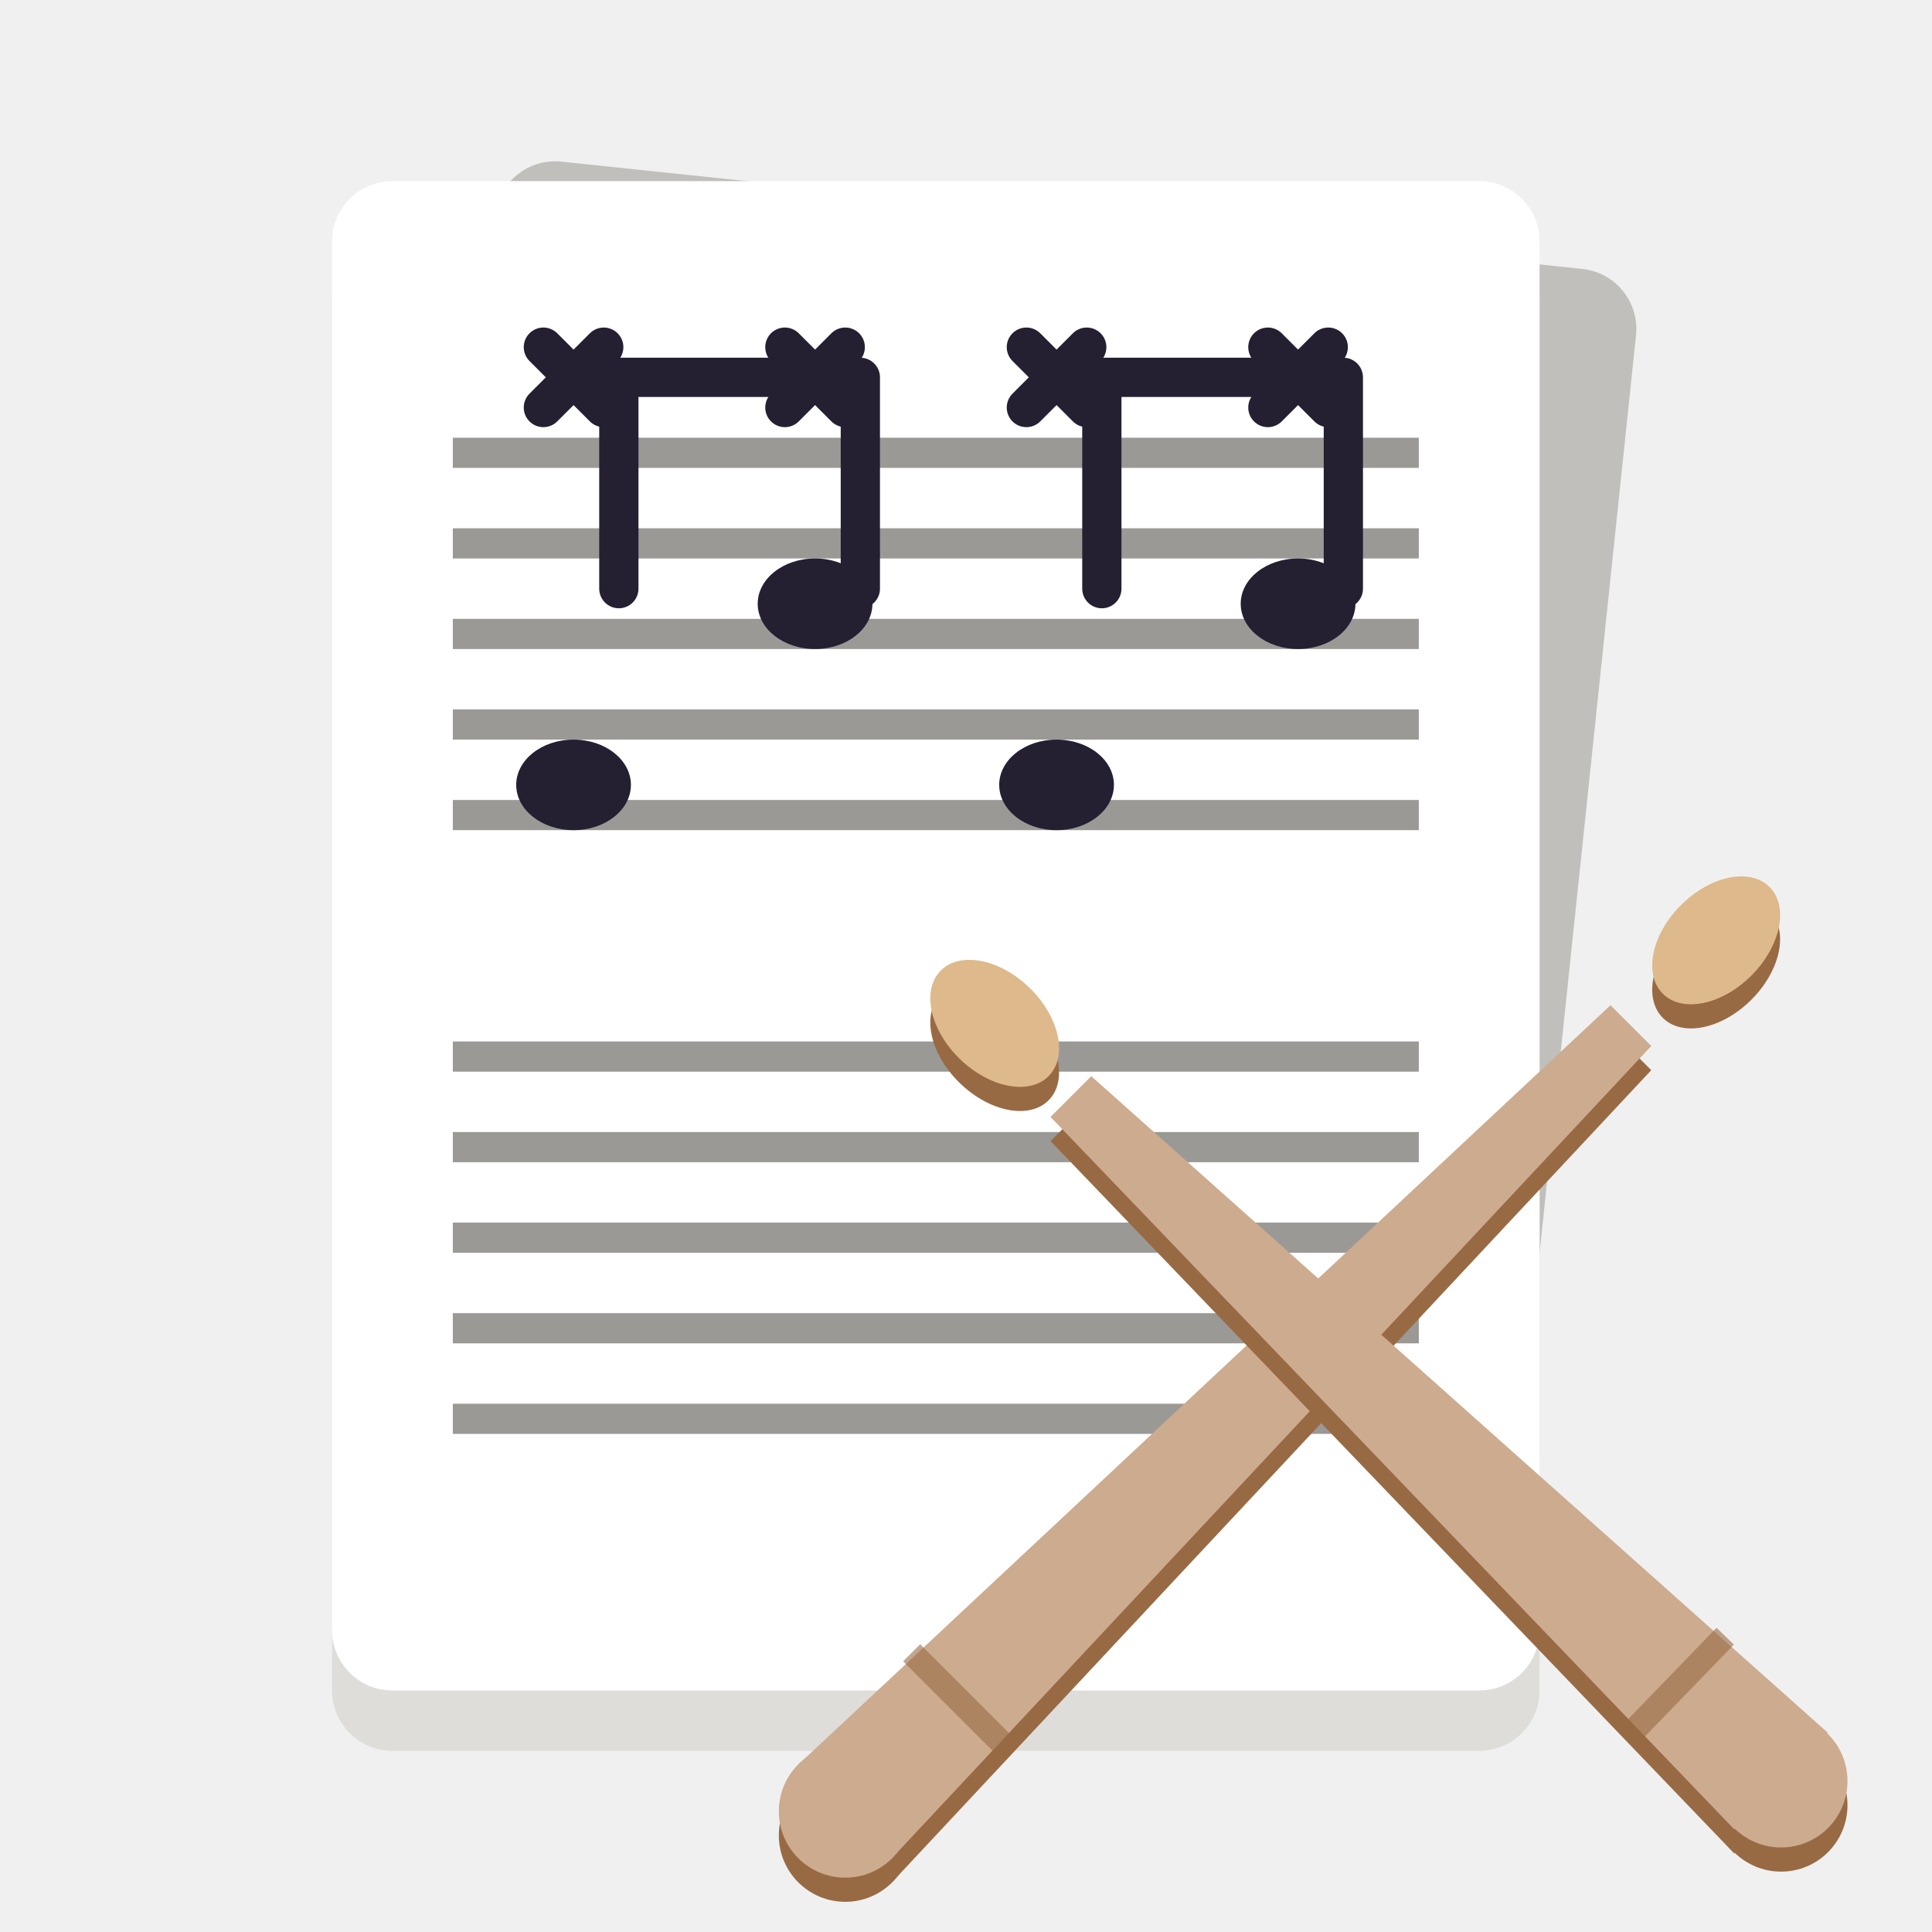
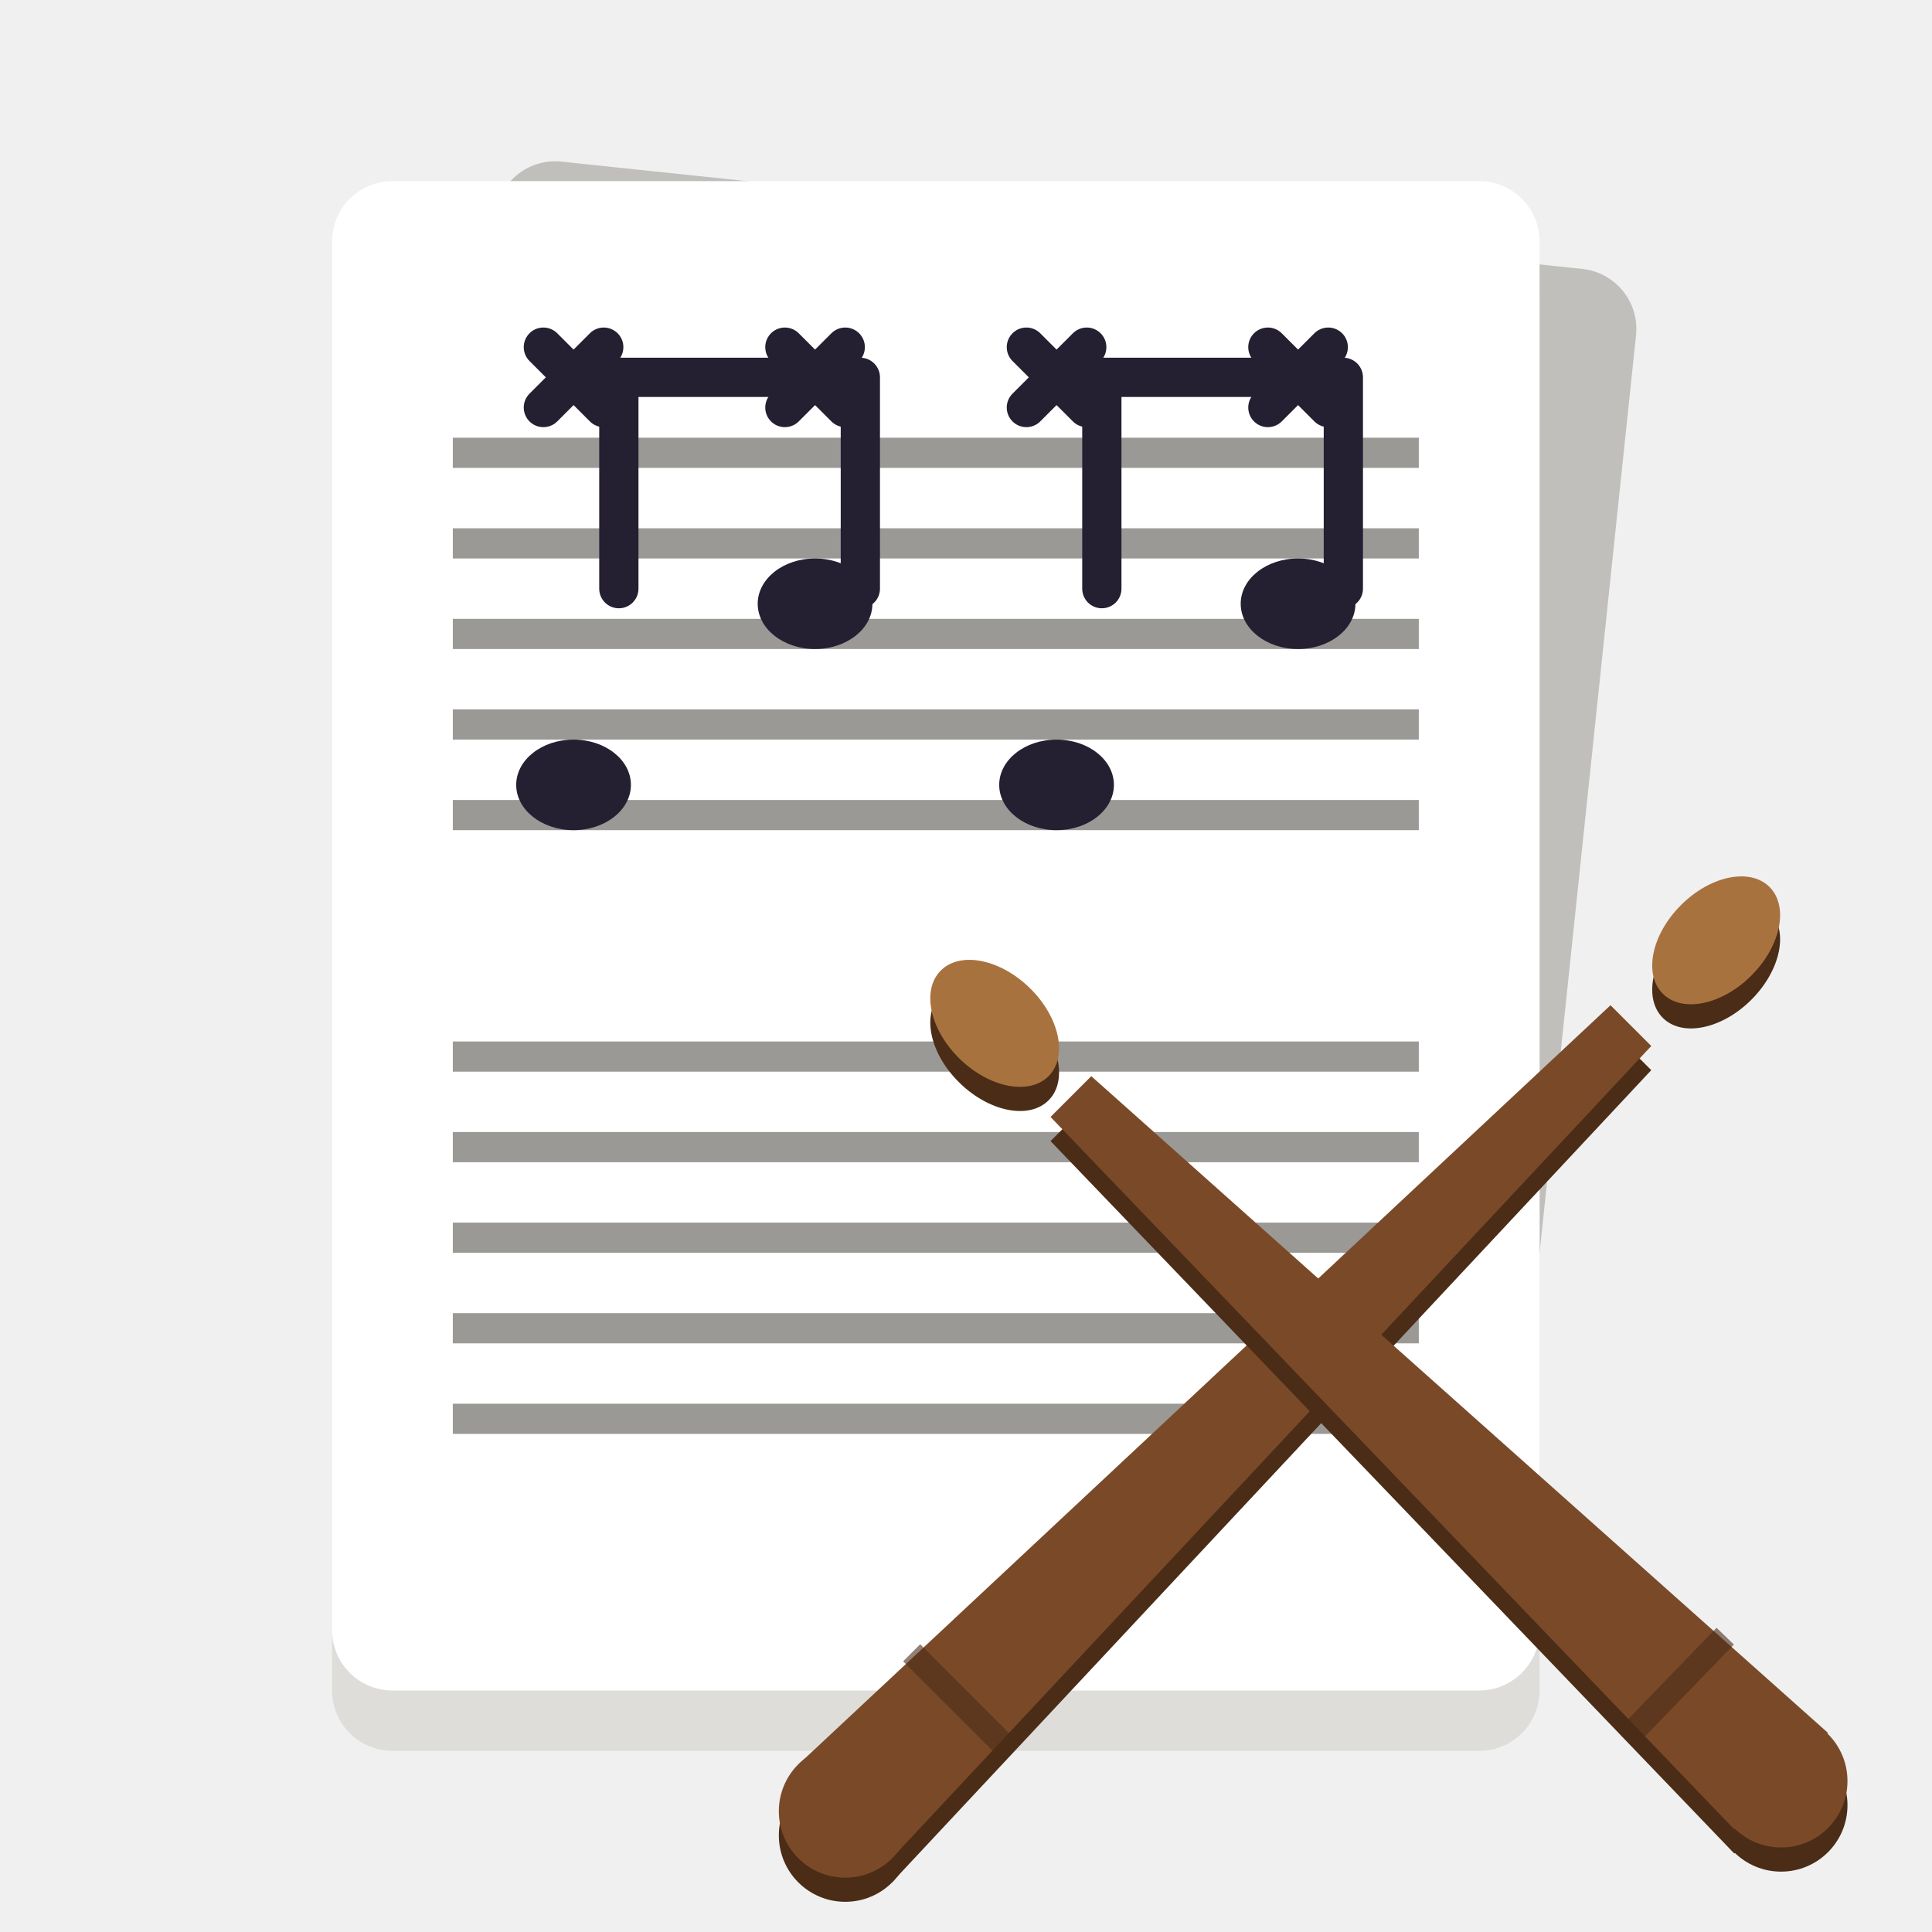
<svg xmlns="http://www.w3.org/2000/svg" width="128" height="128" viewBox="0 0 128 128">
  <g id="paper">
    <rect x="28" y="14" width="76" height="96" rx="4" fill="#c0bfbc" transform="rotate(6 66 62)" />
    <rect x="22" y="16" width="80" height="100" rx="4" fill="#deddda" />
    <rect x="22" y="12" width="80" height="100" rx="4" fill="#ffffff" />
  </g>
  <g id="staff">
    <g stroke="#9a9996" stroke-width="2">
      <path d="M30 30h64M30 36h64M30 42h64M30 48h64M30 54h64" />
      <path d="M30 70h64M30 76h64M30 82h64M30 88h64M30 94h64" />
    </g>
  </g>
  <g id="notes">
    <g stroke="#241f31" stroke-width="2.6" stroke-linecap="round">
      <path d="M36 23l4 4M40 23l-4 4M52 23l4 4M56 23l-4 4M68 23l4 4M72 23l-4 4M84 23l4 4M88 23l-4 4" />
      <path d="M41 25v14M57 25v14M73 25v14M89 25v14M41 25h16M73 25h16" />
    </g>
    <g fill="#241f31">
      <ellipse cx="38" cy="52" rx="3.8" ry="3" />
      <ellipse cx="70" cy="52" rx="3.8" ry="3" />
      <ellipse cx="54" cy="40" rx="3.8" ry="3" />
      <ellipse cx="86" cy="40" rx="3.8" ry="3" />
    </g>
  </g>
  <g id="sticks">
-     <path d="M59.1 124.7 L109.4 70.9 L106.7 68.2 L52.9 118.5Z" fill="#986a44" />
-     <circle cx="56.0" cy="121.6" r="4.4" fill="#986a44" />
-     <ellipse cx="113.7" cy="63.9" rx="5" ry="3.3" transform="rotate(-45.0 113.7 63.9)" fill="#986a44" />
-     <path d="M59.1 123.1 L109.4 69.3 L106.7 66.6 L52.9 116.9Z" fill="#cdab8f" />
-     <circle cx="56.0" cy="120.0" r="4.4" fill="#cdab8f" />
-     <ellipse cx="113.7" cy="62.3" rx="5" ry="3.3" transform="rotate(-45.0 113.7 62.3)" fill="#deb98b" />
-     <path d="M66.5 115.6 L60.4 109.5" stroke="#986a44" stroke-width="1.6" opacity="0.6" />
-     <path d="M121.1 116.4 L72.3 72.9 L69.6 75.6 L114.9 122.8Z" fill="#986a44" />
-     <circle cx="118.0" cy="119.6" r="4.4" fill="#986a44" />
-     <ellipse cx="65.9" cy="69.4" rx="5" ry="3.3" transform="rotate(-136.0 65.9 69.4)" fill="#986a44" />
-     <path d="M121.1 114.8 L72.3 71.3 L69.6 74.0 L114.9 121.2Z" fill="#cdab8f" />
-     <circle cx="118.0" cy="118.0" r="4.4" fill="#cdab8f" />
-     <ellipse cx="65.9" cy="67.8" rx="5" ry="3.3" transform="rotate(-136.0 65.9 67.8)" fill="#deb98b" />
-     <path d="M114.3 108.4 L108.3 114.6" stroke="#986a44" stroke-width="1.6" opacity="0.6" />
+     <path d="M59.1 124.7 L109.4 70.9 L106.7 68.2 L52.9 118.5Z" fill="#4a2c17" />
+     <circle cx="56.0" cy="121.6" r="4.4" fill="#4a2c17" />
+     <ellipse cx="113.7" cy="63.9" rx="5" ry="3.3" transform="rotate(-45.0 113.7 63.9)" fill="#4a2c17" />
+     <path d="M59.1 123.1 L109.4 69.3 L106.7 66.6 L52.9 116.9Z" fill="#7a4a28" />
+     <circle cx="56.0" cy="120.0" r="4.4" fill="#7a4a28" />
+     <ellipse cx="113.7" cy="62.3" rx="5" ry="3.3" transform="rotate(-45.0 113.7 62.3)" fill="#a8723f" />
+     <path d="M66.5 115.6 L60.4 109.5" stroke="#4a2c17" stroke-width="1.6" opacity="0.6" />
+     <path d="M121.1 116.4 L72.3 72.9 L69.6 75.6 L114.9 122.8Z" fill="#4a2c17" />
+     <circle cx="118.0" cy="119.6" r="4.4" fill="#4a2c17" />
+     <ellipse cx="65.9" cy="69.4" rx="5" ry="3.3" transform="rotate(-136.0 65.9 69.4)" fill="#4a2c17" />
+     <path d="M121.1 114.8 L72.3 71.3 L69.6 74.0 L114.9 121.2Z" fill="#7a4a28" />
+     <circle cx="118.0" cy="118.0" r="4.4" fill="#7a4a28" />
+     <ellipse cx="65.9" cy="67.8" rx="5" ry="3.3" transform="rotate(-136.0 65.9 67.8)" fill="#a8723f" />
+     <path d="M114.3 108.4 L108.3 114.6" stroke="#4a2c17" stroke-width="1.6" opacity="0.6" />
  </g>
</svg>
